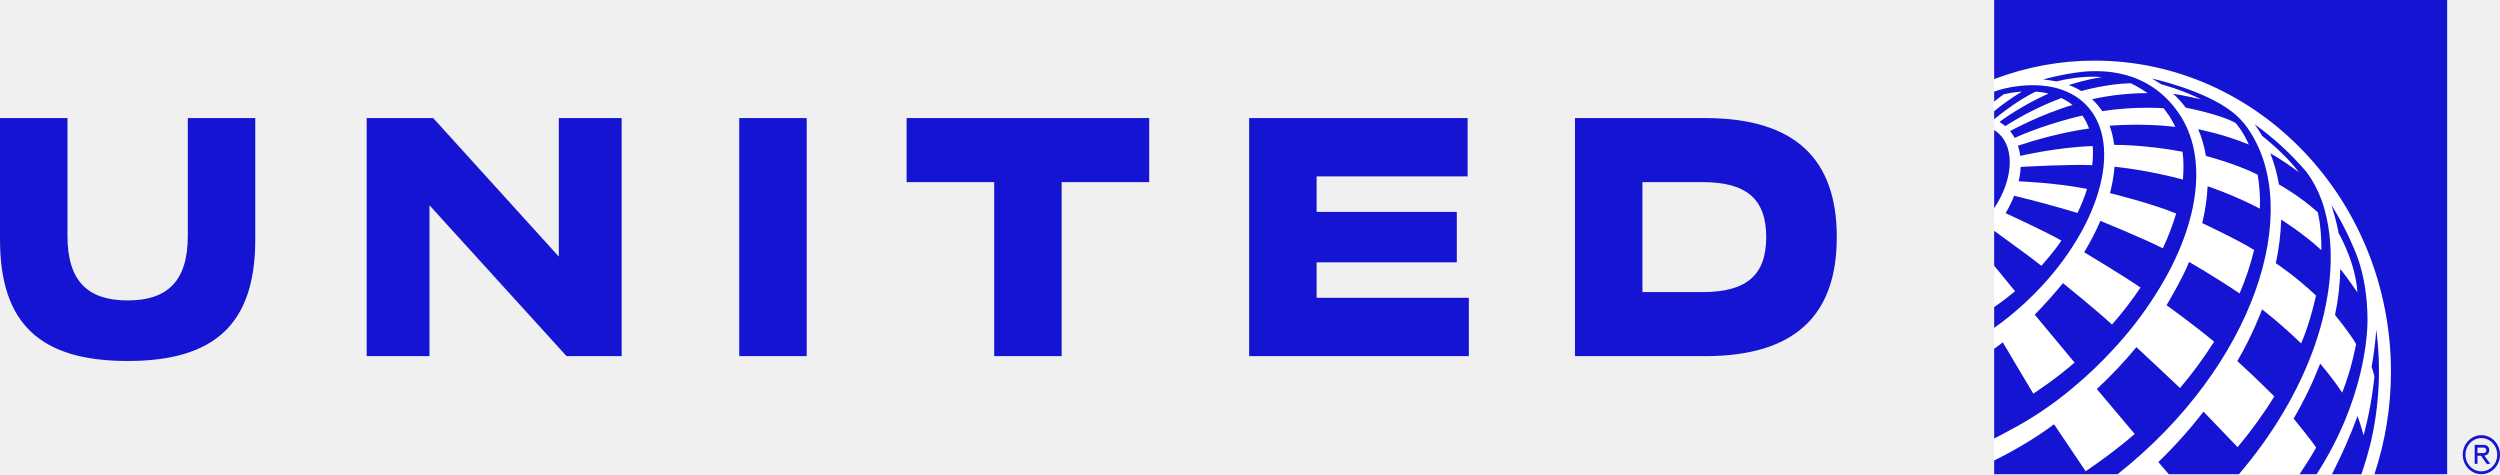
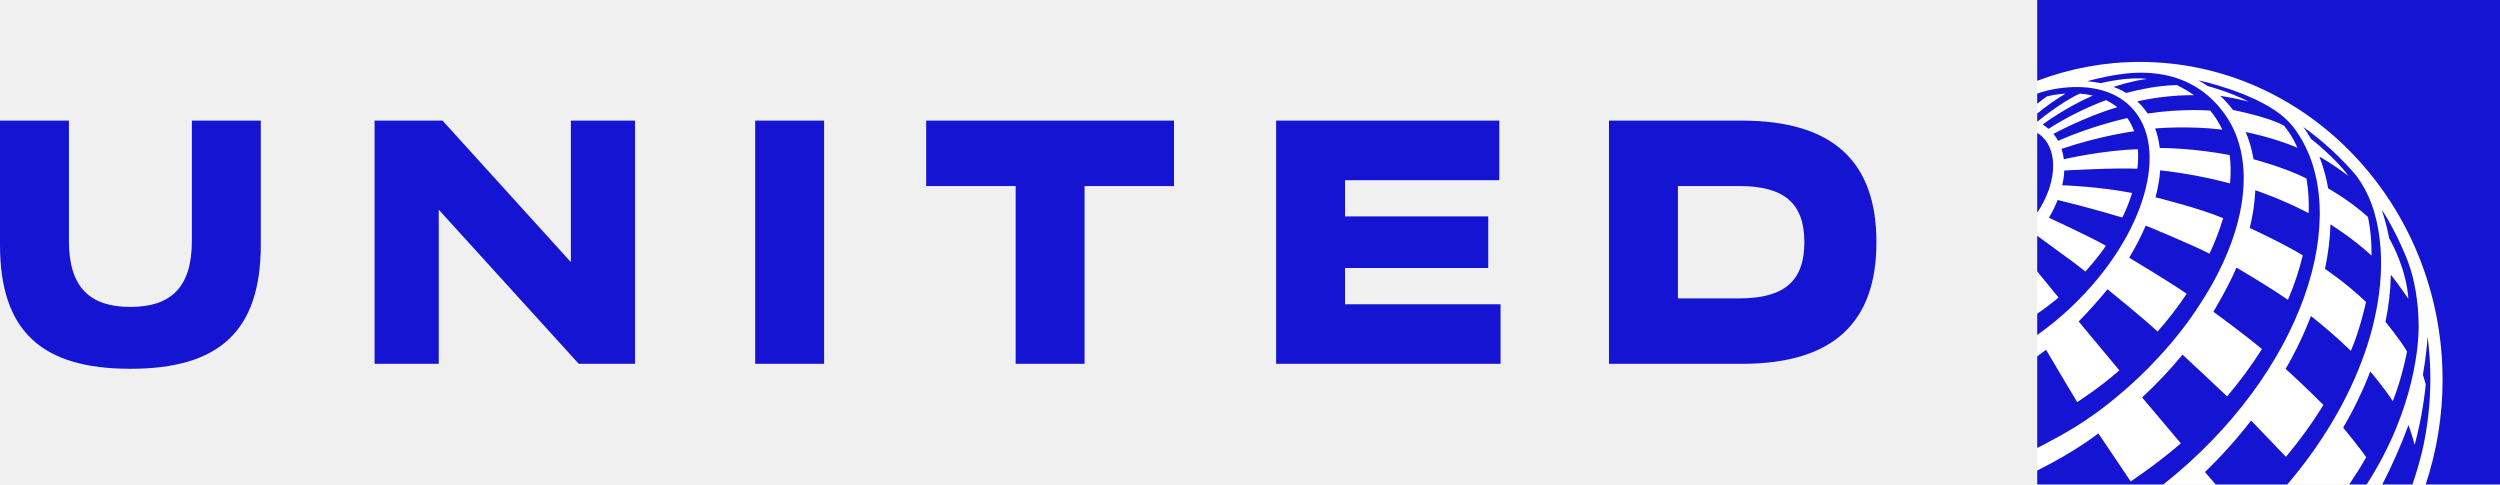
- <svg xmlns="http://www.w3.org/2000/svg" viewBox="0 0 463.936 88" xml:space="preserve" style="clip-rule:evenodd;fill-rule:evenodd;stroke-linejoin:round;stroke-miterlimit:2">
-   <path d="M0-14.425a10.74 10.74 0 0 0-3.658.64l-.013.005v.439c.071-.027.193-.068.371-.109.089-.02.178-.038.266-.053l.093-.013c1.15-.165 2.14.069 2.735.751 1.301 1.493.223 4.56-2.409 6.85-.335.292-.679.556-1.028.793l-.028.018v.731c.106-.073.212-.147.316-.224.143.242 1.096 1.763 1.113 1.789.071-.046.276-.177.525-.346a13.341 13.341 0 0 0 .983-.74l-1.455-1.669c.147-.145.64-.635 1.031-1.1.092.07 1.304 1.01 1.789 1.445A12.49 12.49 0 0 0 1.673-6.51C1.004-6.949-.384-7.741-.384-7.741c.231-.366.429-.733.591-1.095 0 0 1.619.633 2.28.958a8.447 8.447 0 0 0 .487-1.213C2.154-9.423.69-9.772.558-9.803c.086-.316.143-.624.166-.921a17.71 17.71 0 0 1 2.496.448 4.172 4.172 0 0 0-.013-.971 14.655 14.655 0 0 0-2.497-.239 2.882 2.882 0 0 0-.165-.667s1.173-.103 2.399.041a3.32 3.32 0 0 0-.225-.388 5.581 5.581 0 0 0-.204-.264s-1.037-.079-2.238.101a2.406 2.406 0 0 0-.371-.415 9.706 9.706 0 0 1 2.028-.212c-.302-.207-.616-.346-.616-.346-.848.016-1.737.252-1.808.271-.242-.142-.431-.199-.454-.206l-.002-.001.001-.001c.069-.021.724-.219 1.204-.271H.257c-.653-.086-1.552.119-1.656.144a5.088 5.088 0 0 0-.478-.067s.484-.14 1.124-.23c.583-.082 2.538-.322 3.787 1.359 1.183 1.592.753 4.062-.853 6.431A12.992 12.992 0 0 1 .666-4.343c-.492.511-.99.953-1.465 1.33a12.95 12.95 0 0 1-2.358 1.509c-.171.091-.342.177-.514.259v.77c1.372-.649 2.185-1.267 2.185-1.267l1.155 1.64s.895-.561 1.793-1.3h.001-.001L.078-2.969H.077A15.402 15.402 0 0 0 1.522-4.43s1.436 1.275 1.593 1.425c.456-.514.874-1.054 1.245-1.617a36.681 36.681 0 0 0-1.736-1.272s.585-.936.823-1.507c0 0 .947.517 1.842 1.098.219-.49.401-.998.531-1.517-.588-.355-1.895-.938-1.895-.938.112-.44.179-.87.198-1.285 0 0 .95.301 1.908.782a5.491 5.491 0 0 0-.081-1.186c-.811-.39-1.89-.654-1.89-.654a3.974 3.974 0 0 0-.28-.93s.981.184 1.848.536a2.86 2.86 0 0 0-.483-.754c-.556-.304-1.82-.535-1.82-.535a3.683 3.683 0 0 0-.458-.484c.398.055 1.018.196 1.018.196-.682-.334-1.45-.526-1.459-.529-.001 0-.152-.1-.334-.197 0 0 1.906.391 2.941 1.172.094.07.184.149.275.237.105.1.196.212.276.322C7.647-9.244 5.863-3.804.835 0h1.87a69.676 69.676 0 0 1-.381-.423 16.424 16.424 0 0 0 1.648-1.758L5.217-.942c.488-.555.94-1.148 1.34-1.772 0 0-.654-.627-1.35-1.232.559-.903.904-1.803.904-1.803.053.039.731.543 1.426 1.19.335-.735.543-1.671.543-1.671-.724-.659-1.467-1.13-1.467-1.13a8.143 8.143 0 0 0 .196-1.519s.787.468 1.467 1.066a5.828 5.828 0 0 0-.126-1.318c-.675-.584-1.424-.976-1.424-.976-.001 0-.073-.49-.313-1.082l.006.003c.046.023.404.205 1.036.655-.493-.639-1.341-1.268-1.341-1.268a3.888 3.888 0 0 0-.277-.406 10.488 10.488 0 0 1 1.894 1.662c.208.261.399.594.547.975.04.104.075.208.106.311.462 1.559.178 3.311-.343 4.746C7.44-2.857 6.439-1.312 5.265 0h2.214c.215-.304.408-.594.606-.927-.148-.225-.822-1.013-.822-1.013a13.23 13.23 0 0 0 .969-1.915s.45.499.803 1.012c.347-.83.509-1.696.509-1.696-.238-.397-.77-1.013-.77-1.013a8.217 8.217 0 0 0 .193-1.606c.266.318.625.82.625.82v-.003c-.068-.984-.576-1.88-.688-2.068l-.011-.061a8.225 8.225 0 0 0-.249-.912c.572.843.939 1.791.939 1.791.235.61.376 1.38.376 2.218 0 .444-.089 2.76-1.858 5.373h.56a18.102 18.102 0 0 0 .936-2.026c.007.021.129.342.219.675.188-.663.322-1.354.397-2.064-.024-.092-.074-.242-.102-.332 0 0 .12-.604.168-1.292a10.558 10.558 0 0 1-.193 3.899c-.099.393-.219.779-.35 1.14h.477c.398-1.146.603-2.354.603-3.568 0-5.987-4.852-10.857-10.816-10.857m-3.671 7.152v1.444c.256-.166.512-.35.763-.553zm.348-5.977a5.231 5.231 0 0 0-.348.254v.335a8.708 8.708 0 0 1 1.015-.684 4.499 4.499 0 0 0-.667.095m.975 5.686-1.323-.925v-.79c.673-.957.77-2.056.18-2.592a1.034 1.034 0 0 0-.18-.131v-.394l.011.006s.843-.667 1.512-.954c.162.011.317.034.464.068-1.001.424-1.74.951-1.791.988.103.061.196.137.209.147a11.2 11.2 0 0 1 2.051-.979c.145.066.285.149.406.242-1.163.327-2.281.91-2.281.91.063.074.119.153.167.238a.967.967 0 0 1 .019-.008c1.191-.51 2.455-.771 2.455-.771.099.136.181.287.243.454 0 0-1.135.13-2.595.598.064.202.082.353.082.355 0 0 1.377-.308 2.646-.342a3.22 3.22 0 0 1-.018.667c-.752-.039-2.542.056-2.613.061 0 0-.006.258-.073.501 0 0 1.308.042 2.498.264a5.69 5.69 0 0 1-.349.84 46.185 46.185 0 0 0-2.313-.6 3.867 3.867 0 0 1-.312.606s1.47.642 2.035.956h.001v.001c-.245.366-.731.88-.731.88a35.374 35.374 0 0 0-.4-.296" style="fill:#fff;fill-rule:nonzero" transform="matrix(5.0829 0 0 5.32044 388.725 87.994)" />
-   <path d="M0-12.312c5.964 0 10.816 4.87 10.816 10.857 0 1.214-.205 2.422-.603 3.569h2.655v-16.54H-3.671v2.759l.013-.005A10.74 10.74 0 0 1 0-12.312m-3.671 5.146c.673-.957.77-2.056.18-2.592a1.034 1.034 0 0 0-.18-.131zm3.465-3.486c-.595-.682-1.585-.916-2.735-.751l-.093.013a5.209 5.209 0 0 0-.266.053c-.178.041-.3.082-.371.109v.345c.114-.09.229-.175.348-.254.229-.05.452-.081.667-.095-.332.19-.716.447-1.015.684v.265l.011.006s.843-.667 1.512-.954c.162.011.317.034.464.068-1.001.424-1.74.951-1.791.988.103.061.196.137.209.147a11.2 11.2 0 0 1 2.051-.979c.145.066.285.149.406.242-1.163.327-2.281.91-2.281.91.063.074.119.153.167.238a.967.967 0 0 1 .019-.008c1.191-.51 2.455-.771 2.455-.771.099.136.181.287.243.454 0 0-1.135.13-2.595.598.064.202.082.353.082.355 0 0 1.377-.308 2.646-.342a3.22 3.22 0 0 1-.018.667c-.752-.039-2.542.056-2.613.061 0 0-.006.258-.073.501 0 0 1.308.042 2.498.264a5.69 5.69 0 0 1-.349.84 46.185 46.185 0 0 0-2.313-.6 3.867 3.867 0 0 1-.312.606s1.47.642 2.035.956h.001v.001c-.245.366-.731.88-.731.88a35.374 35.374 0 0 0-.4-.296l-1.323-.925v1.216l.763.891a9.003 9.003 0 0 1-.763.553v.725l.028-.018c.349-.237.693-.501 1.028-.793 2.632-2.29 3.71-5.357 2.409-6.85m3.24.127C1.785-12.206-.17-11.966-.753-11.884c-.64.09-1.124.23-1.124.23.143.013.338.039.478.067.104-.025 1.003-.23 1.656-.144h.002c-.48.052-1.135.25-1.204.271l-.001.001.002.001c.023.007.212.064.454.206.071-.019.96-.255 1.808-.271 0 0 .314.139.616.346a9.706 9.706 0 0 0-2.028.212c.128.114.256.251.371.415 1.201-.18 2.238-.101 2.238-.101s.14.171.204.264c.08.116.162.261.225.388-1.226-.144-2.399-.041-2.399-.041.08.209.135.432.165.667.136-.001 1.174.001 2.497.239.042.303.046.628.013.971a17.71 17.71 0 0 0-2.496-.448c-.023.297-.08.605-.166.921.132.031 1.596.38 2.416.712a8.447 8.447 0 0 1-.487 1.213c-.661-.325-2.28-.958-2.28-.958-.162.362-.36.729-.591 1.095 0 0 1.388.792 2.057 1.231A12.49 12.49 0 0 1 .631-3.105C.146-3.54-1.066-4.48-1.158-4.55a17.84 17.84 0 0 1-1.031 1.1l1.455 1.669a13.038 13.038 0 0 1-.983.74c-.249.169-.454.3-.525.346-.017-.026-.97-1.547-1.113-1.789-.104.077-.21.151-.316.224V.868c.172-.082.343-.168.514-.259A12.95 12.95 0 0 0-.799-.9 14.86 14.86 0 0 0 .666-2.23c.584-.6 1.092-1.227 1.515-1.864 1.606-2.369 2.036-4.839.853-6.431m2.55.571a2.356 2.356 0 0 0-.276-.322 2.82 2.82 0 0 0-.275-.237c-1.035-.781-2.941-1.172-2.941-1.172.182.097.333.197.334.197.009.003.777.195 1.459.529 0 0-.62-.141-1.018-.196.165.144.321.311.458.484 0 0 1.264.231 1.82.535 0 0 .266.274.483.754-.867-.352-1.848-.536-1.848-.536.13.292.223.605.28.93 0 0 1.079.264 1.89.654.07.385.096.783.081 1.186-.958-.481-1.908-.782-1.908-.782a6.409 6.409 0 0 1-.198 1.285s1.307.583 1.895.938a9.219 9.219 0 0 1-.531 1.517c-.895-.581-1.842-1.098-1.842-1.098-.238.571-.823 1.507-.823 1.507.015.01.989.679 1.736 1.272A14.294 14.294 0 0 1 3.115-.892c-.157-.15-1.593-1.425-1.593-1.425-.433.502-.916.992-1.445 1.461h.001L1.462.711h.001-.001c-.898.739-1.793 1.3-1.793 1.3L-1.486.371s-.813.618-2.185 1.267v.476H.835C5.863-1.691 7.647-7.131 5.584-9.954M5.265 2.114C6.439.801 7.44-.744 8.041-2.398c.521-1.435.805-3.187.343-4.746a4.392 4.392 0 0 0-.106-.311 3.763 3.763 0 0 0-.547-.975 10.488 10.488 0 0 0-1.894-1.662c.102.132.196.268.277.406 0 0 .848.629 1.341 1.268-.632-.45-.99-.632-1.036-.655l-.006-.003c.24.592.312 1.082.313 1.082 0 0 .749.392 1.424.976.094.432.132.875.126 1.318-.68-.598-1.467-1.066-1.467-1.066a8.143 8.143 0 0 1-.196 1.519s.743.471 1.467 1.13c0 0-.208.936-.543 1.671a18.11 18.11 0 0 0-1.426-1.19s-.345.9-.904 1.803c.696.605 1.35 1.232 1.35 1.232-.4.624-.852 1.217-1.34 1.772L3.972-.068A16.424 16.424 0 0 1 2.324 1.69l.381.424Zm2.214 0h.622C9.87-.5 9.959-2.816 9.959-3.26c0-.838-.141-1.608-.376-2.218 0 0-.367-.948-.939-1.791.062.188.182.57.249.912l.011.061c.112.188.62 1.084.688 2.068v.003s-.359-.502-.625-.82a8.217 8.217 0 0 1-.193 1.606s.532.616.77 1.013c0 0-.162.866-.509 1.696-.353-.513-.803-1.012-.803-1.012A13.23 13.23 0 0 1 7.263.173s.674.788.822 1.013c-.198.333-.391.623-.606.928m1.182 0A18.2 18.2 0 0 0 9.597.087c.007.021.129.342.219.675.188-.663.322-1.354.397-2.064-.024-.092-.074-.242-.102-.332 0 0 .12-.604.168-1.292a10.558 10.558 0 0 1-.193 3.899 11.97 11.97 0 0 1-.35 1.141zM14.117.753a.68.68 0 1 0 0 1.36.68.68 0 0 0 0-1.36m0 .101a.58.58 0 1 1-.002 1.16.58.58 0 0 1 .002-1.16m-.244.236h.323c.125 0 .208.073.208.185s-.073.177-.182.19l.221.289h-.133l-.206-.284h-.13v.284h-.101zm.101.097v.19h.219c.07 0 .104-.034.104-.094 0-.063-.036-.096-.104-.096zm-57.351-9.261h3.198v6.07h2.462v-6.07h3.197v-2.234h-8.857zm14.969 2.799h5.118v-1.762h-5.118v-1.237h5.513v-2.034h-7.976v8.304h8.021v-2.034h-5.558zm11.896 1.037h2.192c1.604 0 2.327-.587 2.327-1.918s-.723-1.918-2.327-1.918h-2.192zm-2.463-6.07h4.745c3.299 0 4.813 1.433 4.813 4.152 0 2.719-1.514 4.152-4.813 4.152h-4.745zm-30.513 8.304h2.463v-8.304h-2.463zm-6.587-3.472-4.586-4.832h-2.429v8.304h2.293v-5.263l5.005 5.263h2.011v-8.304h-2.294zm-20.402-.595v-4.237h2.463v4.112c0 1.582.751 2.249 2.197 2.249 1.446 0 2.197-.667 2.197-2.249v-4.112h2.463v4.237c0 2.96-1.497 4.236-4.66 4.236-3.163 0-4.66-1.276-4.66-4.236" style="fill:#1414d2;fill-rule:nonzero" transform="matrix(5.0829 0 0 5.32044 388.725 76.753)" />
+ <svg xmlns="http://www.w3.org/2000/svg" viewBox="0 0 454.132 88" xml:space="preserve" style="clip-rule:evenodd;fill-rule:evenodd;stroke-linejoin:round;stroke-miterlimit:2" version="1.1" id="svg2" width="454.132" height="88">
+   <defs id="defs2" />
+   <path d="m 388.725,11.246 a 54.59,57.142 0 0 0 -18.593,3.405 l -0.066,0.027 v 2.336 c 0.361,-0.144 0.981,-0.362 1.886,-0.58 0.452,-0.106 0.905,-0.202 1.352,-0.282 l 0.473,-0.069 c 5.845,-0.878 10.877,0.367 13.902,3.996 6.613,7.943 1.133,24.261 -12.245,36.445 -1.703,1.554 -3.451,2.958 -5.225,4.219 l -0.142,0.096 v 3.889 c 0.539,-0.388 1.078,-0.782 1.606,-1.192 0.727,1.288 5.571,9.38 5.657,9.518 0.361,-0.245 1.403,-0.942 2.669,-1.841 a 67.811,70.98 0 0 0 4.996,-3.937 l -7.396,-8.88 c 0.747,-0.771 3.253,-3.378 5.24,-5.852 0.468,0.372 6.628,5.374 9.093,7.688 a 63.485,66.452 0 0 0 5.296,-6.874 c -3.4,-2.336 -10.456,-6.549 -10.456,-6.549 1.174,-1.947 2.181,-3.9 3.004,-5.826 0,0 8.229,3.368 11.589,5.097 a 42.935,44.942 0 0 0 2.475,-6.454 c -4.168,-1.766 -11.609,-3.623 -12.28,-3.788 0.437,-1.681 0.727,-3.32 0.844,-4.9 a 90.018,94.225 0 0 1 12.687,2.384 21.206,22.197 0 0 0 -0.066,-5.166 74.49,77.971 0 0 0 -12.692,-1.272 14.649,15.334 0 0 0 -0.839,-3.549 c 0,0 5.962,-0.548 12.194,0.218 a 16.875,17.664 0 0 0 -1.144,-2.064 28.368,29.693 0 0 0 -1.037,-1.405 c 0,0 -5.271,-0.42 -11.376,0.537 a 12.229,12.801 0 0 0 -1.886,-2.208 49.335,51.64 0 0 1 10.308,-1.128 c -1.535,-1.101 -3.131,-1.841 -3.131,-1.841 -4.31,0.085 -8.829,1.341 -9.19,1.442 -1.23,-0.756 -2.191,-1.059 -2.308,-1.096 l -0.01,-0.005 0.005,-0.005 c 0.351,-0.112 3.68,-1.165 6.12,-1.442 h -0.01 c -3.319,-0.458 -7.889,0.633 -8.417,0.766 a 25.862,27.07 0 0 0 -2.43,-0.356 c 0,0 2.46,-0.745 5.713,-1.224 2.963,-0.436 12.9,-1.713 19.249,7.23 6.013,8.47 3.827,21.612 -4.336,34.216 a 66.037,69.123 0 0 1 -7.701,9.917 c -2.501,2.719 -5.032,5.07 -7.446,7.076 a 65.824,68.9 0 0 1 -11.985,8.029 c -0.869,0.484 -1.738,0.942 -2.613,1.378 v 4.097 c 6.974,-3.453 11.106,-6.741 11.106,-6.741 l 5.871,8.726 c 0,0 4.549,-2.985 9.114,-6.917 h 0.005 -0.005 l -7.035,-8.337 h -0.005 a 78.287,81.945 0 0 0 7.345,-7.773 c 0,0 7.299,6.784 8.097,7.582 2.318,-2.735 4.442,-5.608 6.328,-8.603 a 186.446,195.159 0 0 0 -8.824,-6.768 c 0,0 2.974,-4.98 4.183,-8.018 0,0 4.814,2.751 9.363,5.842 1.113,-2.607 2.038,-5.31 2.699,-8.071 -2.989,-1.889 -9.632,-4.991 -9.632,-4.991 0.569,-2.341 0.91,-4.629 1.006,-6.837 0,0 4.829,1.601 9.698,4.161 a 27.91,29.215 0 0 0 -0.412,-6.31 C 414.846,30.336 409.361,28.931 409.361,28.931 a 20.199,21.143 0 0 0 -1.423,-4.948 c 0,0 4.986,0.979 9.393,2.852 a 14.537,15.216 0 0 0 -2.455,-4.012 c -2.826,-1.617 -9.251,-2.846 -9.251,-2.846 a 18.72,19.595 0 0 0 -2.328,-2.575 c 2.023,0.293 5.174,1.043 5.174,1.043 -3.467,-1.777 -7.37,-2.799 -7.416,-2.815 -0.005,0 -0.773,-0.532 -1.698,-1.048 0,0 9.688,2.08 14.949,6.236 0.478,0.372 0.935,0.793 1.398,1.261 0.534,0.532 0.996,1.128 1.403,1.713 10.486,15.02 1.418,43.963 -24.139,64.202 h 9.505 a 354.156,370.707 0 0 1 -1.937,-2.251 83.482,87.383 0 0 0 8.377,-9.353 l 6.328,6.592 c 2.48,-2.953 4.778,-6.108 6.811,-9.428 0,0 -3.324,-3.336 -6.862,-6.555 2.841,-4.804 4.595,-9.593 4.595,-9.593 0.269,0.207 3.716,2.889 7.248,6.331 1.703,-3.911 2.76,-8.89 2.76,-8.89 -3.68,-3.506 -7.457,-6.012 -7.457,-6.012 a 41.39,43.324 0 0 0 0.996,-8.082 c 0,0 4,2.49 7.457,5.672 a 29.623,31.008 0 0 0 -0.64,-7.012 c -3.431,-3.107 -7.238,-5.193 -7.238,-5.193 -0.005,0 -0.371,-2.607 -1.591,-5.757 l 0.03,0.016 c 0.234,0.122 2.053,1.091 5.266,3.485 -2.506,-3.4 -6.816,-6.746 -6.816,-6.746 a 19.762,20.686 0 0 0 -1.408,-2.16 53.309,55.801 0 0 1 9.627,8.843 c 1.057,1.389 2.028,3.16 2.78,5.187 0.203,0.553 0.381,1.107 0.539,1.655 2.348,8.295 0.905,17.616 -1.743,25.251 -3.055,8.8 -8.143,17.02 -14.11,24.001 h 11.254 c 1.093,-1.617 2.074,-3.16 3.08,-4.932 -0.752,-1.197 -4.178,-5.39 -4.178,-5.39 a 67.247,70.389 0 0 0 4.925,-10.189 c 0,0 2.287,2.655 4.082,5.384 1.764,-4.416 2.587,-9.023 2.587,-9.023 -1.21,-2.112 -3.914,-5.39 -3.914,-5.39 a 41.766,43.718 0 0 0 0.981,-8.545 c 1.352,1.692 3.177,4.363 3.177,4.363 v -0.016 c -0.346,-5.235 -2.928,-10.002 -3.497,-11.003 l -0.056,-0.325 a 41.807,43.761 0 0 0 -1.266,-4.852 c 2.907,4.485 4.773,9.529 4.773,9.529 1.194,3.245 1.911,7.342 1.911,11.801 0,2.362 -0.452,14.684 -9.444,28.587 h 2.846 a 92.011,96.311 0 0 0 4.758,-10.779 c 0.036,0.112 0.656,1.82 1.113,3.591 0.956,-3.527 1.637,-7.204 2.018,-10.981 -0.122,-0.489 -0.376,-1.288 -0.518,-1.766 0,0 0.61,-3.214 0.854,-6.874 a 53.665,56.173 0 0 1 -0.981,20.744 c -0.503,2.091 -1.113,4.145 -1.779,6.065 h 2.425 c 2.023,-6.097 3.065,-12.524 3.065,-18.983 0,-31.853 -24.662,-57.764 -54.977,-57.764 m -18.659,38.052 v 7.683 c 1.301,-0.883 2.602,-1.862 3.878,-2.942 z m 1.769,-31.8 a 26.589,27.831 0 0 0 -1.769,1.351 v 1.782 a 44.262,46.33 0 0 1 5.159,-3.639 22.868,23.937 0 0 0 -3.39,0.505 m 4.956,30.252 -6.725,-4.921 v -4.203 c 3.421,-5.092 3.914,-10.939 0.915,-13.791 a 5.256,5.501 0 0 0 -0.915,-0.697 V 22.042 l 0.056,0.032 c 0,0 4.285,-3.549 7.685,-5.076 0.823,0.059 1.611,0.181 2.358,0.362 -5.088,2.256 -8.844,5.06 -9.103,5.257 0.524,0.325 0.996,0.729 1.062,0.782 a 56.928,59.589 0 0 1 10.425,-5.209 c 0.737,0.351 1.449,0.793 2.064,1.288 -5.911,1.74 -11.594,4.842 -11.594,4.842 0.32,0.394 0.605,0.814 0.849,1.266 a 4.915,5.145 0 0 1 0.097,-0.043 c 6.054,-2.713 12.479,-4.102 12.479,-4.102 0.503,0.724 0.92,1.527 1.235,2.415 0,0 -5.769,0.692 -13.19,3.182 0.325,1.075 0.417,1.878 0.417,1.889 0,0 6.999,-1.639 13.449,-1.82 a 16.367,17.132 0 0 1 -0.091,3.549 c -3.822,-0.207 -12.921,0.298 -13.282,0.325 0,0 -0.03,1.373 -0.371,2.666 0,0 6.648,0.223 12.697,1.405 a 28.922,30.273 0 0 1 -1.774,4.469 234.754,245.725 0 0 0 -11.757,-3.192 19.656,20.574 0 0 1 -1.586,3.224 c 0,0 7.472,3.416 10.344,5.086 h 0.005 v 0.005 c -1.245,1.947 -3.716,4.682 -3.716,4.682 a 179.803,188.205 0 0 0 -2.033,-1.575" style="fill:#ffffff;fill-rule:nonzero;stroke-width:5.2" id="path1" />
+   <path d="m 388.725,11.247 c 30.314,0 54.977,25.911 54.977,57.764 0,6.459 -1.042,12.886 -3.065,18.989 h 13.495 V 0 h -84.066 v 14.679 l 0.066,-0.027 c 5.962,-2.256 12.254,-3.409 18.593,-3.405 m -18.659,27.379 c 3.421,-5.092 3.914,-10.939 0.915,-13.791 -0.28,-0.266 -0.587,-0.5 -0.915,-0.697 z m 17.612,-18.547 c -3.024,-3.629 -8.056,-4.874 -13.902,-3.996 l -0.473,0.069 c -0.453,0.082 -0.904,0.176 -1.352,0.282 -0.905,0.218 -1.525,0.436 -1.886,0.58 v 1.836 c 0.579,-0.479 1.164,-0.931 1.769,-1.351 1.164,-0.266 2.297,-0.431 3.39,-0.505 -1.688,1.011 -3.639,2.378 -5.159,3.639 v 1.41 l 0.056,0.032 c 0,0 4.285,-3.549 7.685,-5.076 0.823,0.059 1.611,0.181 2.358,0.362 -5.088,2.256 -8.844,5.06 -9.103,5.257 0.524,0.325 0.996,0.729 1.062,0.782 3.297,-2.102 6.79,-3.847 10.425,-5.209 0.737,0.351 1.449,0.793 2.064,1.288 -5.911,1.74 -11.594,4.842 -11.594,4.842 0.32,0.394 0.605,0.814 0.849,1.266 0.032,-0.015 0.064,-0.029 0.097,-0.043 6.054,-2.713 12.479,-4.102 12.479,-4.102 0.503,0.724 0.92,1.527 1.235,2.415 0,0 -5.769,0.692 -13.19,3.182 0.325,1.075 0.417,1.878 0.417,1.889 0,0 6.999,-1.639 13.449,-1.82 0.087,1.183 0.056,2.372 -0.091,3.549 -3.822,-0.207 -12.921,0.298 -13.282,0.325 0,0 -0.03,1.373 -0.371,2.666 0,0 6.648,0.223 12.697,1.405 -0.476,1.537 -1.07,3.031 -1.774,4.469 -3.892,-1.17 -7.812,-2.234 -11.757,-3.192 -0.437,1.121 -0.968,2.2 -1.586,3.224 0,0 7.472,3.416 10.344,5.086 h 0.005 v 0.005 c -1.245,1.947 -3.716,4.682 -3.716,4.682 -0.674,-0.53 -1.352,-1.055 -2.033,-1.575 l -6.725,-4.921 v 6.47 l 3.878,4.741 c -1.243,1.051 -2.537,2.033 -3.878,2.942 v 3.857 l 0.142,-0.096 c 1.774,-1.261 3.522,-2.666 5.225,-4.219 13.378,-12.184 18.858,-28.502 12.245,-36.445 m 16.469,0.676 c -6.349,-8.944 -16.286,-7.667 -19.249,-7.23 -3.253,0.479 -5.713,1.224 -5.713,1.224 0.727,0.069 1.718,0.207 2.43,0.356 0.529,-0.133 5.098,-1.224 8.417,-0.766 h 0.01 c -2.44,0.277 -5.769,1.33 -6.12,1.442 l -0.005,0.005 0.01,0.005 c 0.117,0.037 1.078,0.341 2.308,1.096 0.361,-0.101 4.88,-1.357 9.19,-1.442 0,0 1.596,0.74 3.131,1.841 -3.464,-0.004 -6.919,0.374 -10.308,1.128 0.651,0.607 1.301,1.335 1.886,2.208 6.105,-0.958 11.376,-0.537 11.376,-0.537 0,0 0.712,0.91 1.037,1.405 0.407,0.617 0.823,1.389 1.144,2.064 -6.232,-0.766 -12.194,-0.218 -12.194,-0.218 0.407,1.112 0.686,2.298 0.839,3.549 0.691,-0.005 5.967,0.005 12.692,1.272 0.213,1.612 0.234,3.341 0.066,5.166 -4.169,-1.111 -8.409,-1.907 -12.687,-2.384 -0.117,1.58 -0.407,3.219 -0.844,4.9 0.671,0.165 8.112,2.022 12.28,3.788 -0.665,2.215 -1.492,4.373 -2.475,6.454 -3.36,-1.729 -11.589,-5.097 -11.589,-5.097 -0.823,1.926 -1.83,3.879 -3.004,5.826 0,0 7.055,4.214 10.456,6.549 -1.618,2.412 -3.387,4.708 -5.296,6.874 -2.465,-2.314 -8.626,-7.316 -9.093,-7.688 -1.667,2.027 -3.416,3.98 -5.24,5.852 l 7.396,8.88 c -1.605,1.394 -3.273,2.708 -4.996,3.937 -1.266,0.899 -2.308,1.596 -2.669,1.841 -0.086,-0.138 -4.93,-8.231 -5.657,-9.518 -0.529,0.41 -1.067,0.803 -1.606,1.192 v 16.642 c 0.874,-0.436 1.743,-0.894 2.613,-1.378 4.261,-2.215 8.279,-4.907 11.985,-8.029 2.63,-2.183 5.117,-4.547 7.446,-7.076 2.968,-3.192 5.551,-6.528 7.701,-9.917 8.163,-12.604 10.349,-25.746 4.336,-34.216 m 12.961,3.038 c -0.417,-0.614 -0.887,-1.187 -1.403,-1.713 -0.44,-0.451 -0.906,-0.872 -1.398,-1.261 -5.261,-4.155 -14.949,-6.236 -14.949,-6.236 0.925,0.516 1.693,1.048 1.698,1.048 0.046,0.016 3.949,1.037 7.416,2.815 0,0 -3.151,-0.75 -5.174,-1.043 0.839,0.766 1.632,1.655 2.328,2.575 0,0 6.425,1.229 9.251,2.846 0,0 1.352,1.458 2.455,4.012 -4.407,-1.873 -9.393,-2.852 -9.393,-2.852 0.661,1.554 1.133,3.219 1.423,4.948 0,0 5.484,1.405 9.607,3.48 0.356,2.048 0.488,4.166 0.412,6.31 -4.869,-2.559 -9.698,-4.161 -9.698,-4.161 -0.113,2.309 -0.45,4.599 -1.006,6.837 0,0 6.643,3.102 9.632,4.991 -0.673,2.767 -1.577,5.468 -2.699,8.071 -4.549,-3.091 -9.363,-5.842 -9.363,-5.842 -1.21,3.038 -4.183,8.018 -4.183,8.018 0.076,0.053 5.027,3.613 8.824,6.768 -1.911,3.022 -4.026,5.897 -6.328,8.603 -0.798,-0.798 -8.097,-7.582 -8.097,-7.582 -2.201,2.671 -4.656,5.278 -7.345,7.773 h 0.005 l 7.035,8.337 h 0.005 -0.005 c -4.564,3.932 -9.114,6.917 -9.114,6.917 l -5.871,-8.726 c 0,0 -4.132,3.288 -11.106,6.741 v 2.533 h 22.904 c 25.557,-20.244 34.625,-49.187 24.139,-64.207 m -1.621,64.207 c 5.967,-6.986 11.055,-15.206 14.11,-24.006 2.648,-7.635 4.092,-16.956 1.743,-25.251 -0.16,-0.558 -0.34,-1.11 -0.539,-1.655 -0.675,-1.864 -1.612,-3.613 -2.78,-5.187 -2.858,-3.342 -6.09,-6.311 -9.627,-8.843 0.518,0.702 0.996,1.426 1.408,2.16 0,0 4.31,3.347 6.816,6.746 -3.212,-2.394 -5.032,-3.363 -5.266,-3.485 l -0.03,-0.016 c 1.22,3.15 1.586,5.757 1.591,5.757 0,0 3.807,2.086 7.238,5.193 0.478,2.298 0.671,4.655 0.64,7.012 -3.456,-3.182 -7.457,-5.672 -7.457,-5.672 -0.089,2.721 -0.422,5.427 -0.996,8.082 0,0 3.777,2.506 7.457,6.012 0,0 -1.057,4.98 -2.76,8.89 -2.311,-2.239 -4.73,-4.352 -7.248,-6.331 0,0 -1.754,4.788 -4.595,9.593 3.538,3.219 6.862,6.555 6.862,6.555 -2.033,3.32 -4.331,6.475 -6.811,9.428 l -6.328,-6.592 c -2.57,3.328 -5.369,6.454 -8.377,9.353 l 1.937,2.256 z m 11.254,0 h 3.162 c 8.992,-13.908 9.444,-26.23 9.444,-28.592 0,-4.459 -0.717,-8.555 -1.911,-11.801 0,0 -1.865,-5.044 -4.773,-9.529 0.315,1 0.925,3.033 1.266,4.852 l 0.056,0.325 c 0.569,1 3.151,5.767 3.497,11.003 v 0.016 c 0,0 -1.825,-2.671 -3.177,-4.363 -0.058,2.875 -0.386,5.737 -0.981,8.545 0,0 2.704,3.277 3.914,5.39 0,0 -0.823,4.608 -2.587,9.023 -1.794,-2.729 -4.082,-5.384 -4.082,-5.384 -1.375,3.53 -3.023,6.938 -4.925,10.189 0,0 3.426,4.193 4.178,5.39 -1.006,1.772 -1.987,3.315 -3.08,4.937 m 6.008,0 c 1.795,-3.49 3.384,-7.091 4.758,-10.785 0.036,0.112 0.656,1.82 1.113,3.591 0.956,-3.527 1.637,-7.204 2.018,-10.981 -0.122,-0.489 -0.376,-1.288 -0.518,-1.766 0,0 0.61,-3.214 0.854,-6.874 0.908,6.919 0.575,13.954 -0.981,20.744 -0.496,2.053 -1.09,4.079 -1.779,6.071 z M 168.244,33.795 h 16.255 v 32.295 h 12.514 V 33.795 h 16.25 V 21.91 h -45.019 z m 76.086,14.892 h 26.014 v -9.375 h -26.014 v -6.581 h 28.022 V 21.91 h -40.541 v 44.181 h 40.77 V 55.269 h -28.251 z m 60.466,5.517 h 11.142 c 8.153,0 11.828,-3.123 11.828,-10.205 0,-7.082 -3.675,-10.205 -11.828,-10.205 H 304.796 Z M 292.277,21.91 h 24.118 c 16.768,0 24.464,7.624 24.464,22.09 0,14.466 -7.696,22.09 -24.464,22.09 H 292.277 Z M 137.182,66.091 h 12.519 V 21.91 H 137.182 Z M 103.701,47.618 80.391,21.91 H 68.045 v 44.181 h 11.655 V 38.089 L 105.14,66.091 H 115.362 V 21.91 H 103.701 Z M 0,44.452 V 21.91 h 12.519 v 21.878 c 0,8.417 3.817,11.966 11.167,11.966 7.35,0 11.167,-3.549 11.167,-11.966 V 21.91 h 12.519 v 22.543 c 0,15.749 -7.609,22.537 -23.686,22.537 C 7.609,66.99 0,60.201 0,44.452" style="fill:#1414d2;fill-rule:nonzero;stroke-width:5.2" id="path2" />
</svg>
